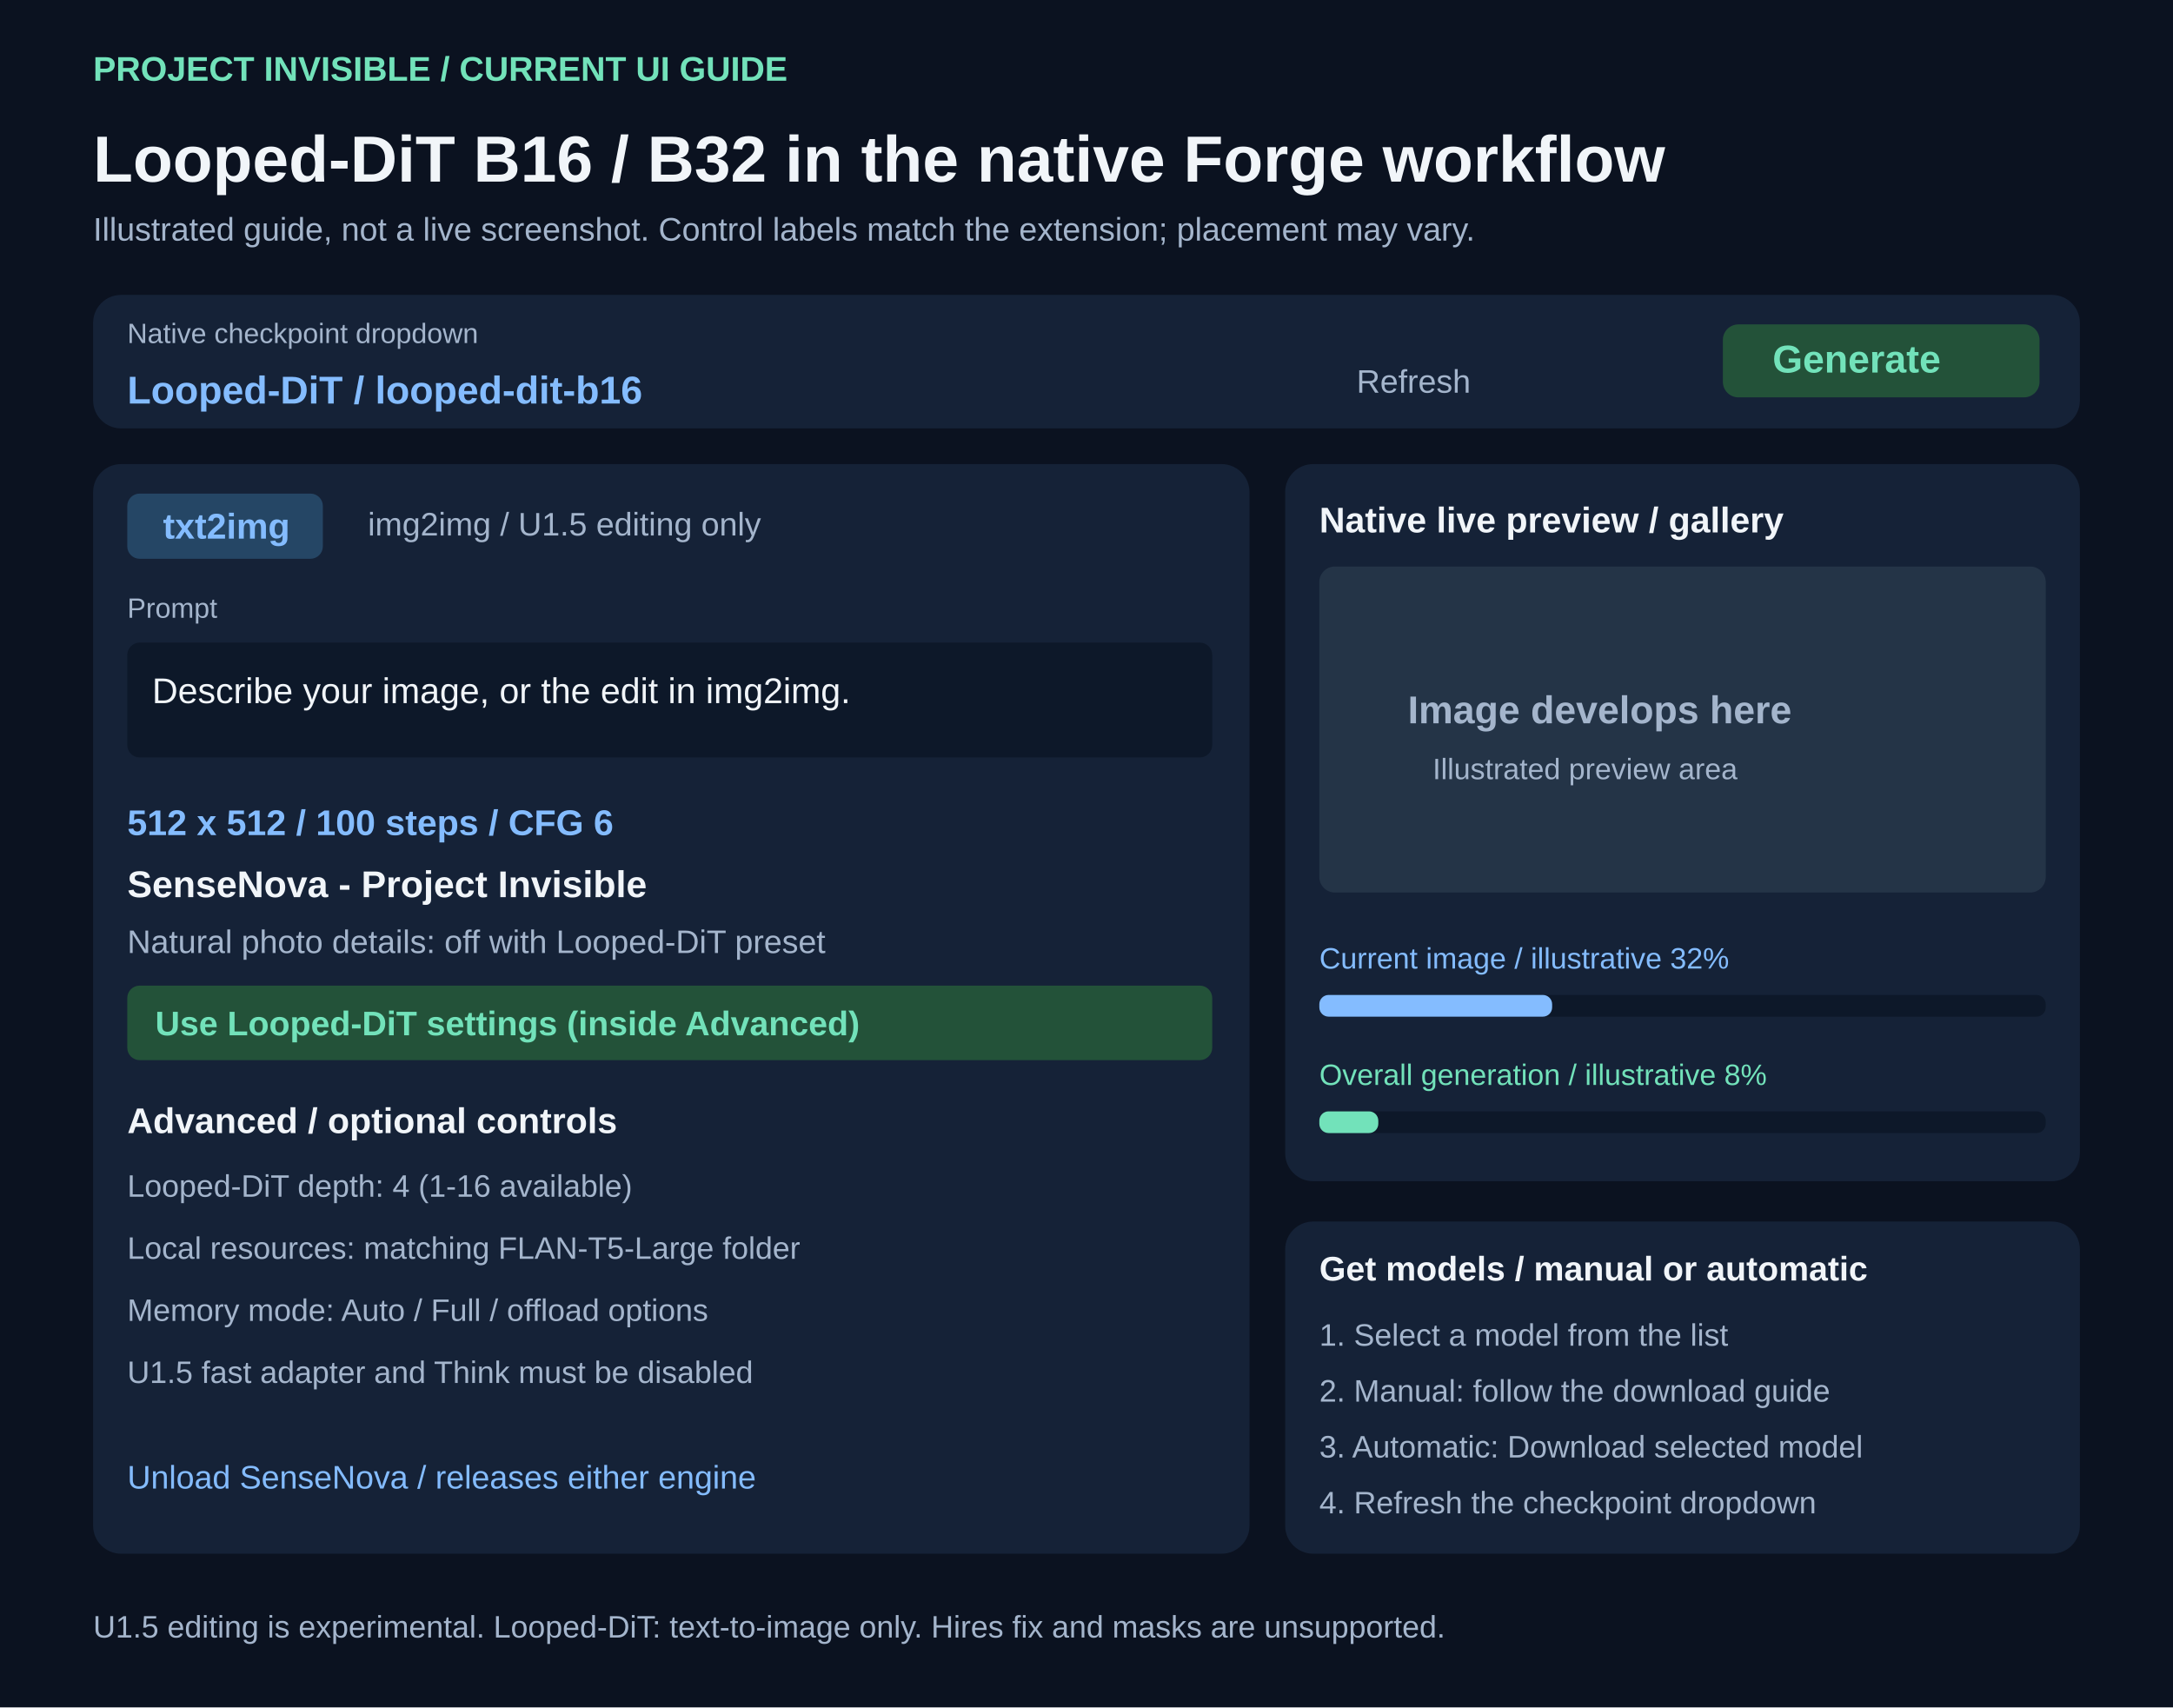
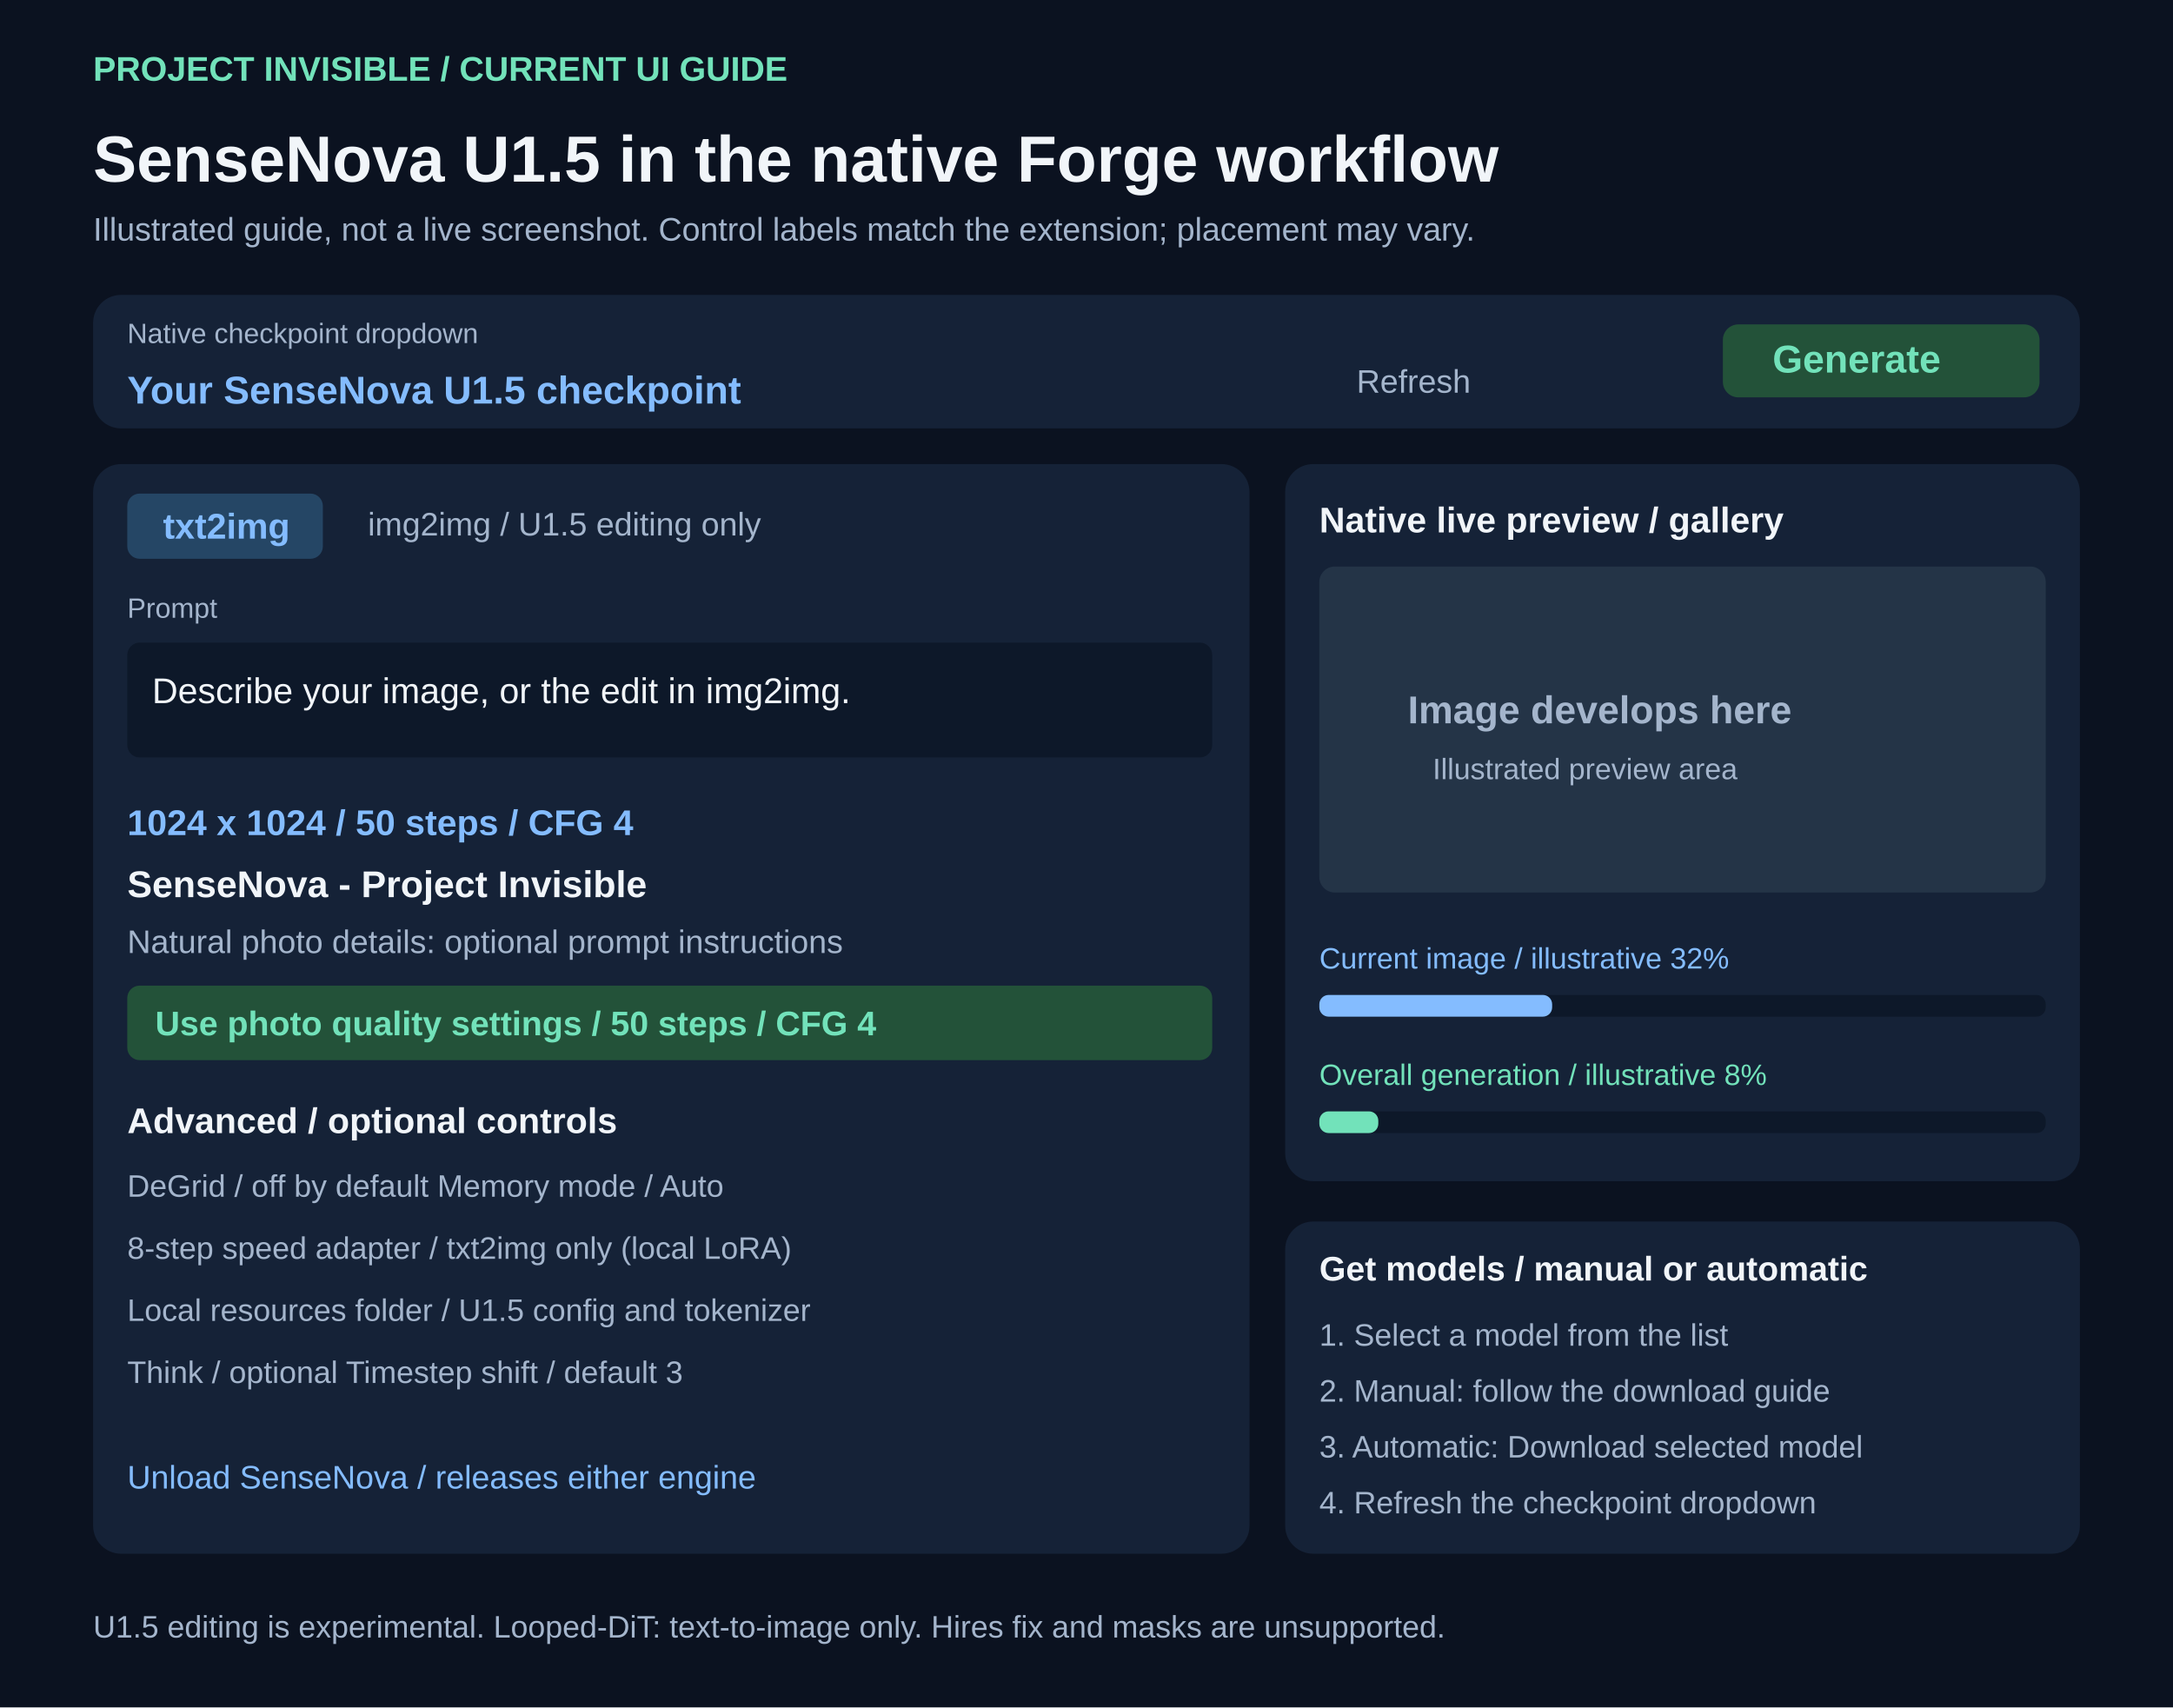
<svg xmlns="http://www.w3.org/2000/svg" width="1400" height="1100" viewBox="0 0 1400 1100" role="img" aria-labelledby="title desc">
  <rect width="1400" height="1100" fill="#0b1220" />
  <text x="60" y="52" fill="#72e2ba" font-family="Segoe UI,Arial,sans-serif" font-size="22" font-weight="700">PROJECT INVISIBLE / CURRENT UI GUIDE</text>
-   <text x="60" y="117" fill="#f1f5f9" font-family="Segoe UI,Arial,sans-serif" font-size="42" font-weight="700">Looped-DiT B16 / B32 in the native Forge workflow</text>
+   <text x="60" y="117" fill="#f1f5f9" font-family="Segoe UI,Arial,sans-serif" font-size="42" font-weight="700">SenseNova U1.5 in the native Forge workflow</text>
  <text x="60" y="155" fill="#a4b5cc" font-family="Segoe UI,Arial,sans-serif" font-size="21" font-weight="400">Illustrated guide, not a live screenshot. Control labels match the extension; placement may vary.</text>
  <rect x="60" y="190" width="1280" height="86" rx="18" fill="#152237" />
  <text x="82" y="221" fill="#a4b5cc" font-family="Segoe UI,Arial,sans-serif" font-size="18" font-weight="400">Native checkpoint dropdown</text>
-   <text x="82" y="260" fill="#84bcff" font-family="Segoe UI,Arial,sans-serif" font-size="25" font-weight="700">Looped-DiT / looped-dit-b16</text>
+   <text x="82" y="260" fill="#84bcff" font-family="Segoe UI,Arial,sans-serif" font-size="25" font-weight="700">Your SenseNova U1.5 checkpoint</text>
  <text x="874" y="253" fill="#a4b5cc" font-family="Segoe UI,Arial,sans-serif" font-size="21" font-weight="400">Refresh</text>
  <rect x="1110" y="209" width="204" height="47" rx="10" fill="#235239" />
  <text x="1142" y="240" fill="#72e2ba" font-family="Segoe UI,Arial,sans-serif" font-size="25" font-weight="700">Generate</text>
  <rect x="60" y="299" width="745" height="702" rx="18" fill="#152237" />
  <rect x="82" y="318" width="126" height="42" rx="8" fill="#254665" />
  <text x="105" y="347" fill="#84bcff" font-family="Segoe UI,Arial,sans-serif" font-size="23" font-weight="700">txt2img</text>
  <text x="237" y="345" fill="#a4b5cc" font-family="Segoe UI,Arial,sans-serif" font-size="21" font-weight="400">img2img / U1.5 editing only</text>
  <text x="82" y="398" fill="#a4b5cc" font-family="Segoe UI,Arial,sans-serif" font-size="18" font-weight="400">Prompt</text>
  <rect x="82" y="414" width="699" height="74" rx="8" fill="#0d1829" />
  <text x="98" y="453" fill="#f1f5f9" font-family="Segoe UI,Arial,sans-serif" font-size="23" font-weight="400">Describe your image, or the edit in img2img.</text>
-   <text x="82" y="538" fill="#84bcff" font-family="Segoe UI,Arial,sans-serif" font-size="23" font-weight="700">512 x 512 / 100 steps / CFG 6</text>
+   <text x="82" y="538" fill="#84bcff" font-family="Segoe UI,Arial,sans-serif" font-size="23" font-weight="700">1024 x 1024 / 50 steps / CFG 4</text>
  <text x="82" y="578" fill="#f1f5f9" font-family="Segoe UI,Arial,sans-serif" font-size="24" font-weight="700">SenseNova - Project Invisible</text>
-   <text x="82" y="614" fill="#a4b5cc" font-family="Segoe UI,Arial,sans-serif" font-size="21" font-weight="400">Natural photo details: off with Looped-DiT preset</text>
+   <text x="82" y="614" fill="#a4b5cc" font-family="Segoe UI,Arial,sans-serif" font-size="21" font-weight="400">Natural photo details: optional prompt instructions</text>
  <rect x="82" y="635" width="699" height="48" rx="8" fill="#235239" />
-   <text x="100" y="667" fill="#72e2ba" font-family="Segoe UI,Arial,sans-serif" font-size="22" font-weight="700">Use Looped-DiT settings (inside Advanced)</text>
+   <text x="100" y="667" fill="#72e2ba" font-family="Segoe UI,Arial,sans-serif" font-size="22" font-weight="700">Use photo quality settings / 50 steps / CFG 4</text>
  <text x="82" y="730" fill="#f1f5f9" font-family="Segoe UI,Arial,sans-serif" font-size="23" font-weight="700">Advanced / optional controls</text>
-   <text x="82" y="771" fill="#a4b5cc" font-family="Segoe UI,Arial,sans-serif" font-size="20" font-weight="400">Looped-DiT depth: 4 (1-16 available)</text>
-   <text x="82" y="811" fill="#a4b5cc" font-family="Segoe UI,Arial,sans-serif" font-size="20" font-weight="400">Local resources: matching FLAN-T5-Large folder</text>
-   <text x="82" y="851" fill="#a4b5cc" font-family="Segoe UI,Arial,sans-serif" font-size="20" font-weight="400">Memory mode: Auto / Full / offload options</text>
-   <text x="82" y="891" fill="#a4b5cc" font-family="Segoe UI,Arial,sans-serif" font-size="20" font-weight="400">U1.5 fast adapter and Think must be disabled</text>
+   <text x="82" y="771" fill="#a4b5cc" font-family="Segoe UI,Arial,sans-serif" font-size="20" font-weight="400">DeGrid / off by default     Memory mode / Auto</text>
+   <text x="82" y="811" fill="#a4b5cc" font-family="Segoe UI,Arial,sans-serif" font-size="20" font-weight="400">8-step speed adapter / txt2img only (local LoRA)</text>
+   <text x="82" y="851" fill="#a4b5cc" font-family="Segoe UI,Arial,sans-serif" font-size="20" font-weight="400">Local resources folder / U1.5 config and tokenizer</text>
+   <text x="82" y="891" fill="#a4b5cc" font-family="Segoe UI,Arial,sans-serif" font-size="20" font-weight="400">Think / optional     Timestep shift / default 3</text>
  <text x="82" y="959" fill="#84bcff" font-family="Segoe UI,Arial,sans-serif" font-size="21" font-weight="400">Unload SenseNova / releases either engine</text>
  <rect x="828" y="299" width="512" height="462" rx="18" fill="#152237" />
  <text x="850" y="343" fill="#f1f5f9" font-family="Segoe UI,Arial,sans-serif" font-size="23" font-weight="700">Native live preview / gallery</text>
  <rect x="850" y="365" width="468" height="210" rx="10" fill="#243447" />
  <text x="907" y="466" fill="#a4b5cc" font-family="Segoe UI,Arial,sans-serif" font-size="25" font-weight="700">Image develops here</text>
  <text x="923" y="502" fill="#a4b5cc" font-family="Segoe UI,Arial,sans-serif" font-size="19" font-weight="400">Illustrated preview area</text>
  <text x="850" y="624" fill="#84bcff" font-family="Segoe UI,Arial,sans-serif" font-size="19" font-weight="400">Current image / illustrative 32%</text>
  <rect x="850" y="641" width="468" height="14" rx="6" fill="#0d1829" />
  <rect x="850" y="641" width="150" height="14" rx="6" fill="#84bcff" />
  <text x="850" y="699" fill="#72e2ba" font-family="Segoe UI,Arial,sans-serif" font-size="19" font-weight="400">Overall generation / illustrative 8%</text>
  <rect x="850" y="716" width="468" height="14" rx="6" fill="#0d1829" />
  <rect x="850" y="716" width="38" height="14" rx="6" fill="#72e2ba" />
  <rect x="828" y="787" width="512" height="214" rx="18" fill="#152237" />
  <text x="850" y="825" fill="#f1f5f9" font-family="Segoe UI,Arial,sans-serif" font-size="22" font-weight="700">Get models / manual or automatic</text>
  <text x="850" y="867" fill="#a4b5cc" font-family="Segoe UI,Arial,sans-serif" font-size="20" font-weight="400">1. Select a model from the list</text>
  <text x="850" y="903" fill="#a4b5cc" font-family="Segoe UI,Arial,sans-serif" font-size="20" font-weight="400">2. Manual: follow the download guide</text>
  <text x="850" y="939" fill="#a4b5cc" font-family="Segoe UI,Arial,sans-serif" font-size="20" font-weight="400">3. Automatic: Download selected model</text>
  <text x="850" y="975" fill="#a4b5cc" font-family="Segoe UI,Arial,sans-serif" font-size="20" font-weight="400">4. Refresh the checkpoint dropdown</text>
  <text x="60" y="1055" fill="#a4b5cc" font-family="Segoe UI,Arial,sans-serif" font-size="20" font-weight="400">U1.5 editing is experimental. Looped-DiT: text-to-image only. Hires fix and masks are unsupported.</text>
</svg>
